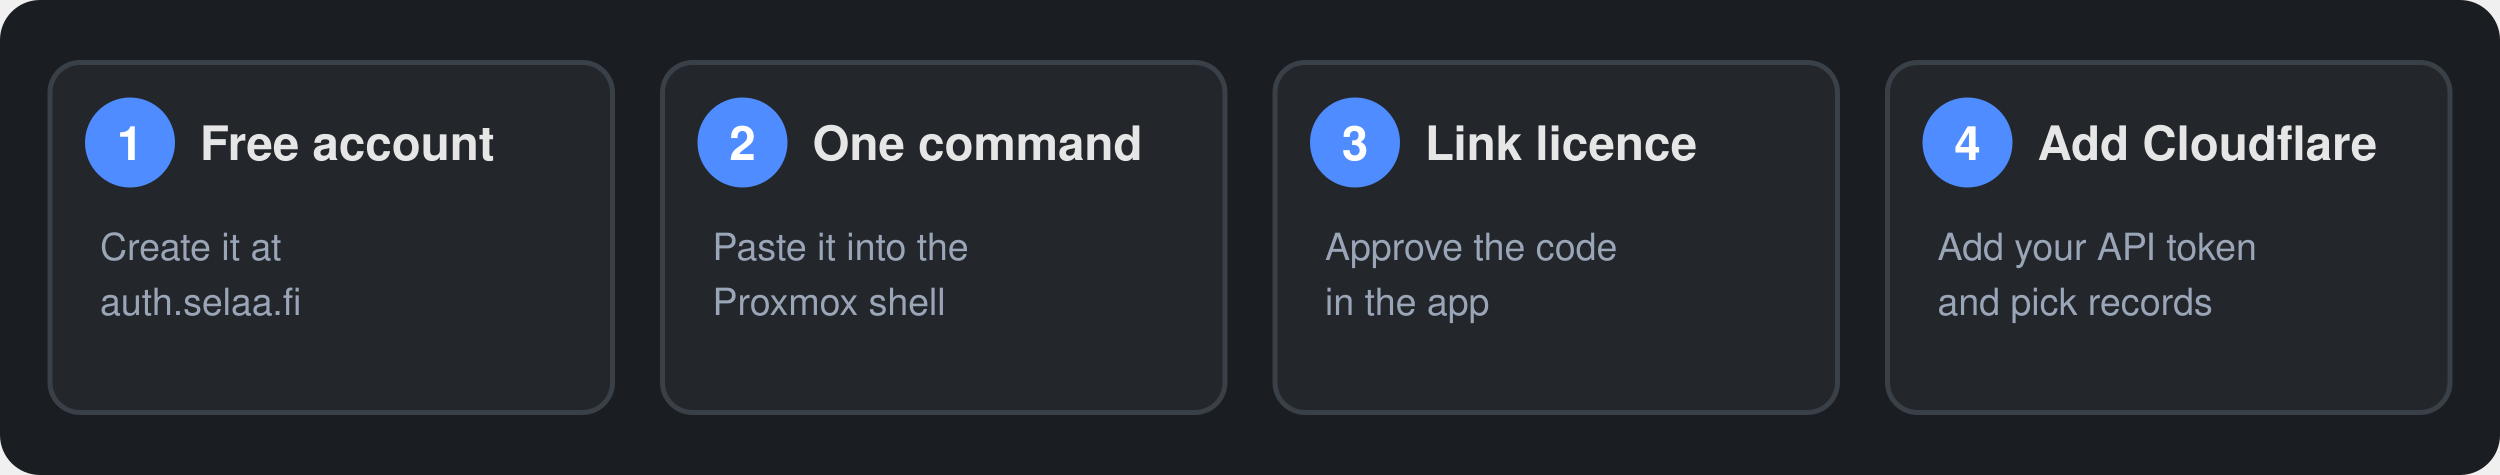
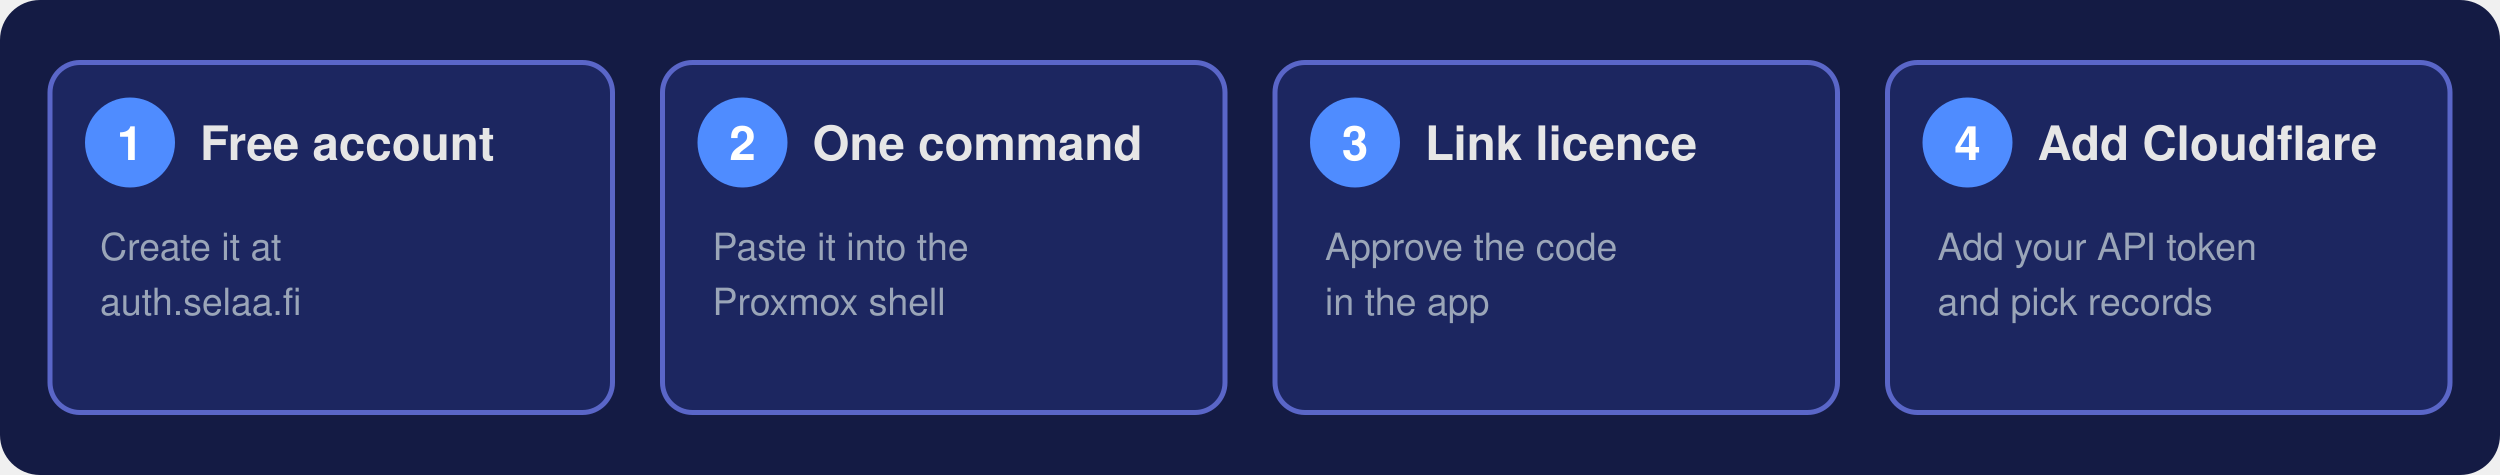
<svg xmlns="http://www.w3.org/2000/svg" width="1000" height="190" viewBox="0 0 1000 190" font-family="Segoe UI,Helvetica,Arial,sans-serif" role="img" aria-label="Install in four steps">
-   <rect width="1000" height="190" rx="16" fill="#1a1d21" />
-   <g fill="#23272b" stroke="#3a4048" stroke-width="2">
+   <rect width="1000" height="190" rx="16" fill="#141b44" />
+   <g fill="#1c2660" stroke="#5a66c8" stroke-width="2">
    <rect x="20" y="25" width="225" height="140" rx="12" />
    <rect x="265" y="25" width="225" height="140" rx="12" />
    <rect x="510" y="25" width="225" height="140" rx="12" />
    <rect x="755" y="25" width="225" height="140" rx="12" />
  </g>
  <g fill="#4f8cff">
    <circle cx="52" cy="57" r="18" />
    <circle cx="297" cy="57" r="18" />
    <circle cx="542" cy="57" r="18" />
    <circle cx="787" cy="57" r="18" />
  </g>
  <g fill="#fff" font-size="19" font-weight="700" text-anchor="middle">
    <text x="52" y="64">1</text>
    <text x="297" y="64">2</text>
    <text x="542" y="64">3</text>
    <text x="787" y="64">4</text>
  </g>
  <g fill="#e6e6e6" font-size="19" font-weight="600">
    <text x="80" y="64">Free account</text>
    <text x="325" y="64">One command</text>
    <text x="570" y="64">Link licence</text>
    <text x="815" y="64">Add Cloudflare</text>
  </g>
  <g fill="#9aa5b8" font-size="15">
    <text x="40" y="104">Create it at</text>
    <text x="40" y="126">auth.selaa.fi</text>
    <text x="285" y="104">Paste it into the</text>
    <text x="285" y="126">Proxmox shell</text>
    <text x="530" y="104">Approve the code</text>
    <text x="530" y="126">in the app</text>
    <text x="775" y="104">Add your API token</text>
    <text x="775" y="126">and pick records</text>
  </g>
</svg>
